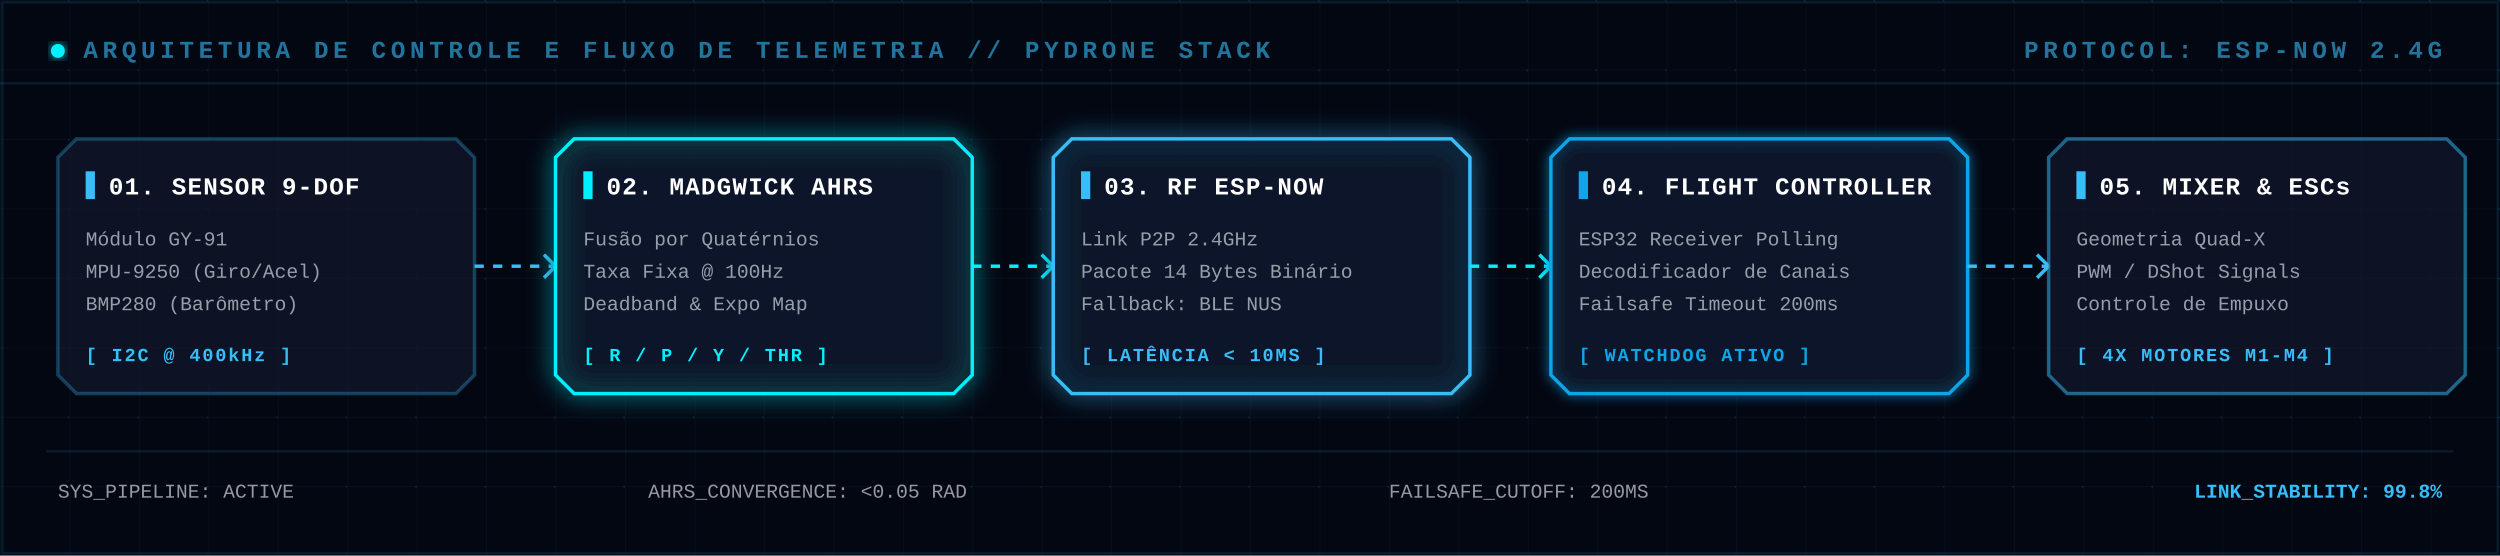
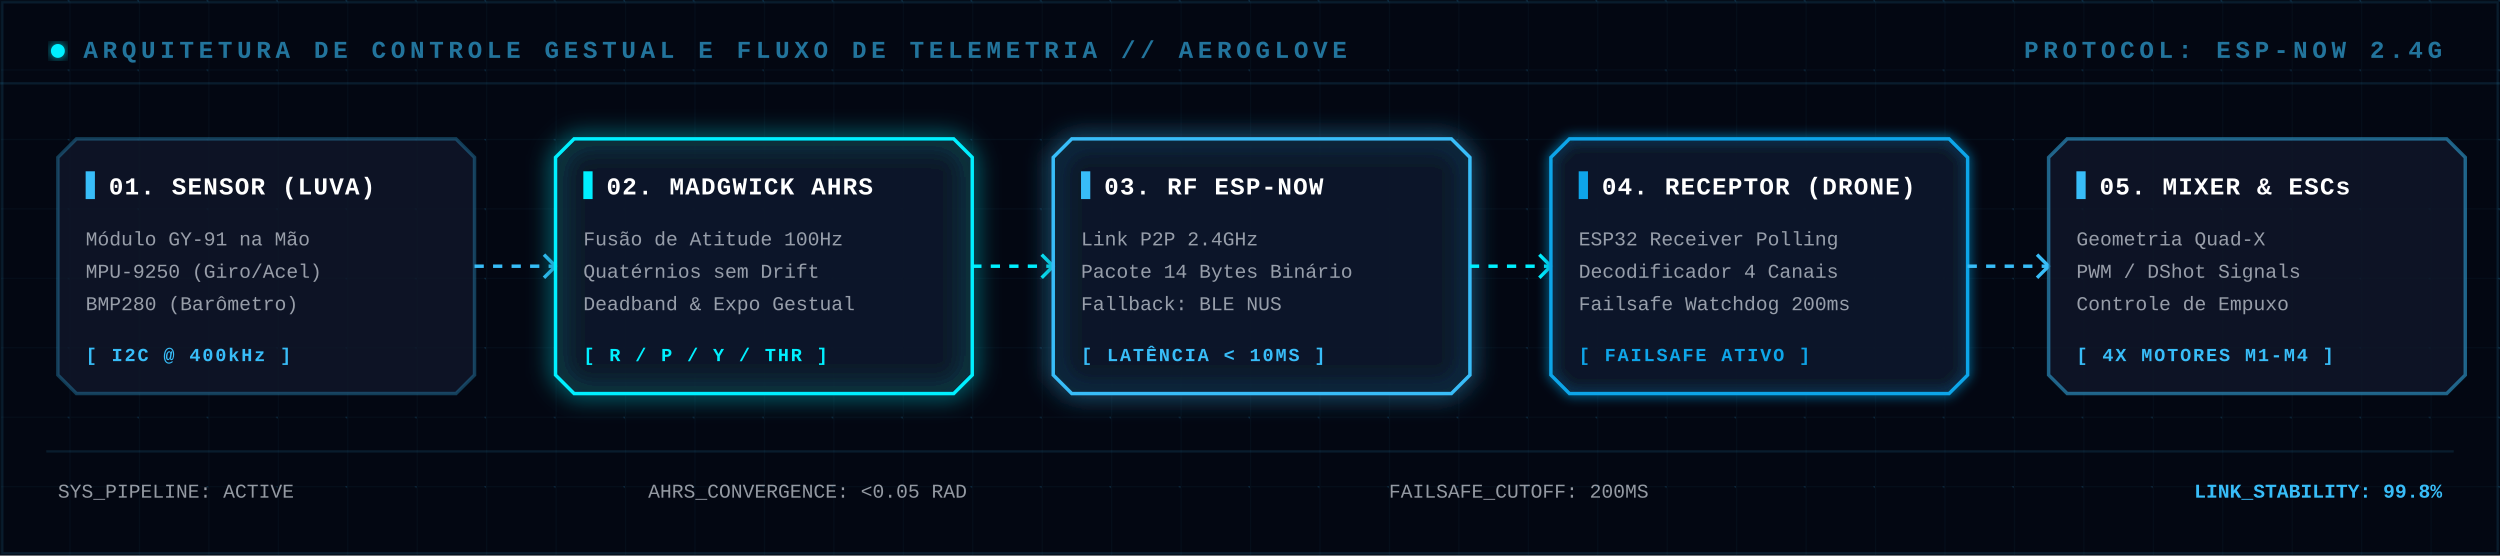
<svg xmlns="http://www.w3.org/2000/svg" viewBox="0 0 1080 240" width="100%" height="100%">
  <defs>
    <filter id="glow-cyan" x="-20%" y="-20%" width="140%" height="140%">
      <feGaussianBlur stdDeviation="5" result="blur" />
      <feMerge>
        <feMergeNode in="blur" />
        <feMergeNode in="SourceGraphic" />
      </feMerge>
    </filter>
    <filter id="glow-blue" x="-20%" y="-20%" width="140%" height="140%">
      <feGaussianBlur stdDeviation="5" result="blur" />
      <feMerge>
        <feMergeNode in="blur" />
        <feMergeNode in="SourceGraphic" />
      </feMerge>
    </filter>
    <filter id="glow-soft" x="-20%" y="-20%" width="140%" height="140%">
      <feGaussianBlur stdDeviation="2.5" result="blur" />
      <feMerge>
        <feMergeNode in="blur" />
        <feMergeNode in="SourceGraphic" />
      </feMerge>
    </filter>
    <pattern id="arch-grid" width="30" height="30" patternUnits="userSpaceOnUse">
      <path d="M 30 0 L 0 0 0 30" fill="none" stroke="rgba(56, 189, 248, 0.04)" stroke-width="1" />
      <circle cx="30" cy="0" r="0.8" fill="rgba(56, 189, 248, 0.15)" />
    </pattern>
  </defs>
  <style>
    .bg-main { fill: #030712; }
    .grid-layer { fill: url(#arch-grid); }
    
    .font-tech {
      font-family: 'JetBrains Mono', 'Fira Code', 'Roboto Mono', 'Courier New', monospace;
    }

    .title-strip {
      font-size: 10.5px;
      fill: rgba(56, 189, 248, 0.6);
      letter-spacing: 2px;
      font-weight: bold;
    }

    .node-title {
      font-size: 10.5px;
      font-weight: bold;
      fill: #ffffff;
      letter-spacing: 0.5px;
    }

    .node-subtext {
      font-size: 8.5px;
      fill: rgba(226, 232, 240, 0.65);
    }

    .node-tag {
      font-size: 8px;
      font-weight: bold;
      letter-spacing: 0.8px;
    }

    .conn-line {
      fill: none;
      stroke-width: 1.5;
      stroke-dasharray: 4 4;
    }

    .flow-arrow {
      fill: none;
      stroke-width: 1.5;
    }

    /* Animation for active flow lines */
    @keyframes flow-dash {
      to {
        stroke-dashoffset: -20;
      }
    }

    @keyframes pulse-dot {
      0%, 100% { opacity: 0.3; }
      50% { opacity: 1; }
    }

    .flow-active {
      animation: flow-dash 1s linear infinite;
    }

    .live-dot {
      animation: pulse-dot 1s ease-in-out infinite;
    }
  </style>
  <rect class="bg-main" width="100%" height="100%" />
  <rect class="grid-layer" width="100%" height="100%" />
  <rect x="1" y="1" width="1078" height="238" fill="none" stroke="rgba(56, 189, 248, 0.12)" stroke-width="1" />
  <line x1="0" y1="36" x2="1080" y2="36" stroke="rgba(56, 189, 248, 0.12)" stroke-width="1" />
  <circle cx="25" cy="22" r="3" fill="#00f0ff" class="live-dot" filter="url(#glow-soft)" />
-   <text x="36" y="25" class="font-tech title-strip">ARQUITETURA DE CONTROLE E FLUXO DE TELEMETRIA // PYDRONE STACK</text>
+   <text x="36" y="25" class="font-tech title-strip">ARQUITETURA DE CONTROLE GESTUAL E FLUXO DE TELEMETRIA // AEROGLOVE</text>
  <text x="1055" y="25" class="font-tech title-strip" text-anchor="end" fill="rgba(56, 189, 248, 0.4)">PROTOCOL: ESP-NOW 2.4G</text>
  <g transform="translate(25, 60)">
    <polygon points="8,0 172,0 180,8 180,102 172,110 8,110 0,102 0,8" fill="rgba(15, 23, 42, 0.8)" stroke="rgba(56, 189, 248, 0.3)" stroke-width="1.5" />
    <rect x="12" y="14" width="4" height="12" fill="#38bdf8" />
-     <text x="22" y="24" class="font-tech node-title">01. SENSOR 9-DOF</text>
-     <text x="12" y="46" class="font-tech node-subtext">Módulo GY-91</text>
+     <text x="22" y="24" class="font-tech node-title">01. SENSOR (LUVA)</text>
+     <text x="12" y="46" class="font-tech node-subtext">Módulo GY-91 na Mão</text>
    <text x="12" y="60" class="font-tech node-subtext">MPU-9250 (Giro/Acel)</text>
    <text x="12" y="74" class="font-tech node-subtext">BMP280 (Barômetro)</text>
    <text x="12" y="96" class="font-tech node-tag" fill="#38bdf8">[ I2C @ 400kHz ]</text>
  </g>
  <path class="conn-line flow-active" d="M 205,115 L 240,115" stroke="#38bdf8" />
  <path class="flow-arrow" d="M 235,110 L 240,115 L 235,120" stroke="#38bdf8" />
  <g transform="translate(240, 60)">
    <polygon points="8,0 172,0 180,8 180,102 172,110 8,110 0,102 0,8" fill="rgba(15, 23, 42, 0.8)" stroke="#00f0ff" stroke-width="1.5" filter="url(#glow-cyan)" />
    <rect x="12" y="14" width="4" height="12" fill="#00f0ff" />
    <text x="22" y="24" class="font-tech node-title">02. MADGWICK AHRS</text>
-     <text x="12" y="46" class="font-tech node-subtext">Fusão por Quatérnios</text>
-     <text x="12" y="60" class="font-tech node-subtext">Taxa Fixa @ 100Hz</text>
-     <text x="12" y="74" class="font-tech node-subtext">Deadband &amp; Expo Map</text>
+     <text x="12" y="46" class="font-tech node-subtext">Fusão de Atitude 100Hz</text>
+     <text x="12" y="60" class="font-tech node-subtext">Quatérnios sem Drift</text>
+     <text x="12" y="74" class="font-tech node-subtext">Deadband &amp; Expo Gestual</text>
    <text x="12" y="96" class="font-tech node-tag" fill="#00f0ff">[ R / P / Y / THR ]</text>
  </g>
  <path class="conn-line flow-active" d="M 420,115 L 455,115" stroke="#00f0ff" />
  <path class="flow-arrow" d="M 450,110 L 455,115 L 450,120" stroke="#00f0ff" />
  <g transform="translate(455, 60)">
    <polygon points="8,0 172,0 180,8 180,102 172,110 8,110 0,102 0,8" fill="rgba(15, 23, 42, 0.8)" stroke="#38bdf8" stroke-width="1.5" filter="url(#glow-blue)" />
    <rect x="12" y="14" width="4" height="12" fill="#38bdf8" />
    <text x="22" y="24" class="font-tech node-title">03. RF ESP-NOW</text>
    <text x="12" y="46" class="font-tech node-subtext">Link P2P 2.4GHz</text>
    <text x="12" y="60" class="font-tech node-subtext">Pacote 14 Bytes Binário</text>
    <text x="12" y="74" class="font-tech node-subtext">Fallback: BLE NUS</text>
    <text x="12" y="96" class="font-tech node-tag" fill="#38bdf8">[ LATÊNCIA &lt; 10MS ]</text>
  </g>
  <path class="conn-line flow-active" d="M 635,115 L 670,115" stroke="#00f0ff" />
  <path class="flow-arrow" d="M 665,110 L 670,115 L 665,120" stroke="#00f0ff" />
  <g transform="translate(670, 60)">
    <polygon points="8,0 172,0 180,8 180,102 172,110 8,110 0,102 0,8" fill="rgba(15, 23, 42, 0.8)" stroke="#0ea5e9" stroke-width="1.5" filter="url(#glow-soft)" />
    <rect x="12" y="14" width="4" height="12" fill="#0ea5e9" />
-     <text x="22" y="24" class="font-tech node-title">04. FLIGHT CONTROLLER</text>
+     <text x="22" y="24" class="font-tech node-title">04. RECEPTOR (DRONE)</text>
    <text x="12" y="46" class="font-tech node-subtext">ESP32 Receiver Polling</text>
-     <text x="12" y="60" class="font-tech node-subtext">Decodificador de Canais</text>
-     <text x="12" y="74" class="font-tech node-subtext">Failsafe Timeout 200ms</text>
-     <text x="12" y="96" class="font-tech node-tag" fill="#0ea5e9">[ WATCHDOG ATIVO ]</text>
+     <text x="12" y="60" class="font-tech node-subtext">Decodificador 4 Canais</text>
+     <text x="12" y="74" class="font-tech node-subtext">Failsafe Watchdog 200ms</text>
+     <text x="12" y="96" class="font-tech node-tag" fill="#0ea5e9">[ FAILSAFE ATIVO ]</text>
  </g>
  <path class="conn-line flow-active" d="M 850,115 L 885,115" stroke="#38bdf8" />
  <path class="flow-arrow" d="M 880,110 L 885,115 L 880,120" stroke="#38bdf8" />
  <g transform="translate(885, 60)">
    <polygon points="8,0 172,0 180,8 180,102 172,110 8,110 0,102 0,8" fill="rgba(15, 23, 42, 0.8)" stroke="rgba(56, 189, 248, 0.5)" stroke-width="1.5" />
    <rect x="12" y="14" width="4" height="12" fill="#38bdf8" />
    <text x="22" y="24" class="font-tech node-title">05. MIXER &amp; ESCs</text>
    <text x="12" y="46" class="font-tech node-subtext">Geometria Quad-X</text>
    <text x="12" y="60" class="font-tech node-subtext">PWM / DShot Signals</text>
    <text x="12" y="74" class="font-tech node-subtext">Controle de Empuxo</text>
    <text x="12" y="96" class="font-tech node-tag" fill="#38bdf8">[ 4X MOTORES M1-M4 ]</text>
  </g>
  <line x1="20" y1="195" x2="1060" y2="195" stroke="rgba(56, 189, 248, 0.12)" stroke-width="1" />
  <g class="font-tech node-subtext" fill="rgba(56, 189, 248, 0.45)">
    <text x="25" y="215">SYS_PIPELINE: ACTIVE</text>
    <text x="280" y="215">AHRS_CONVERGENCE: &lt;0.05 RAD</text>
    <text x="600" y="215">FAILSAFE_CUTOFF: 200MS</text>
    <text x="1055" y="215" text-anchor="end" fill="#38bdf8" font-weight="bold">LINK_STABILITY: 99.8%</text>
  </g>
</svg>
